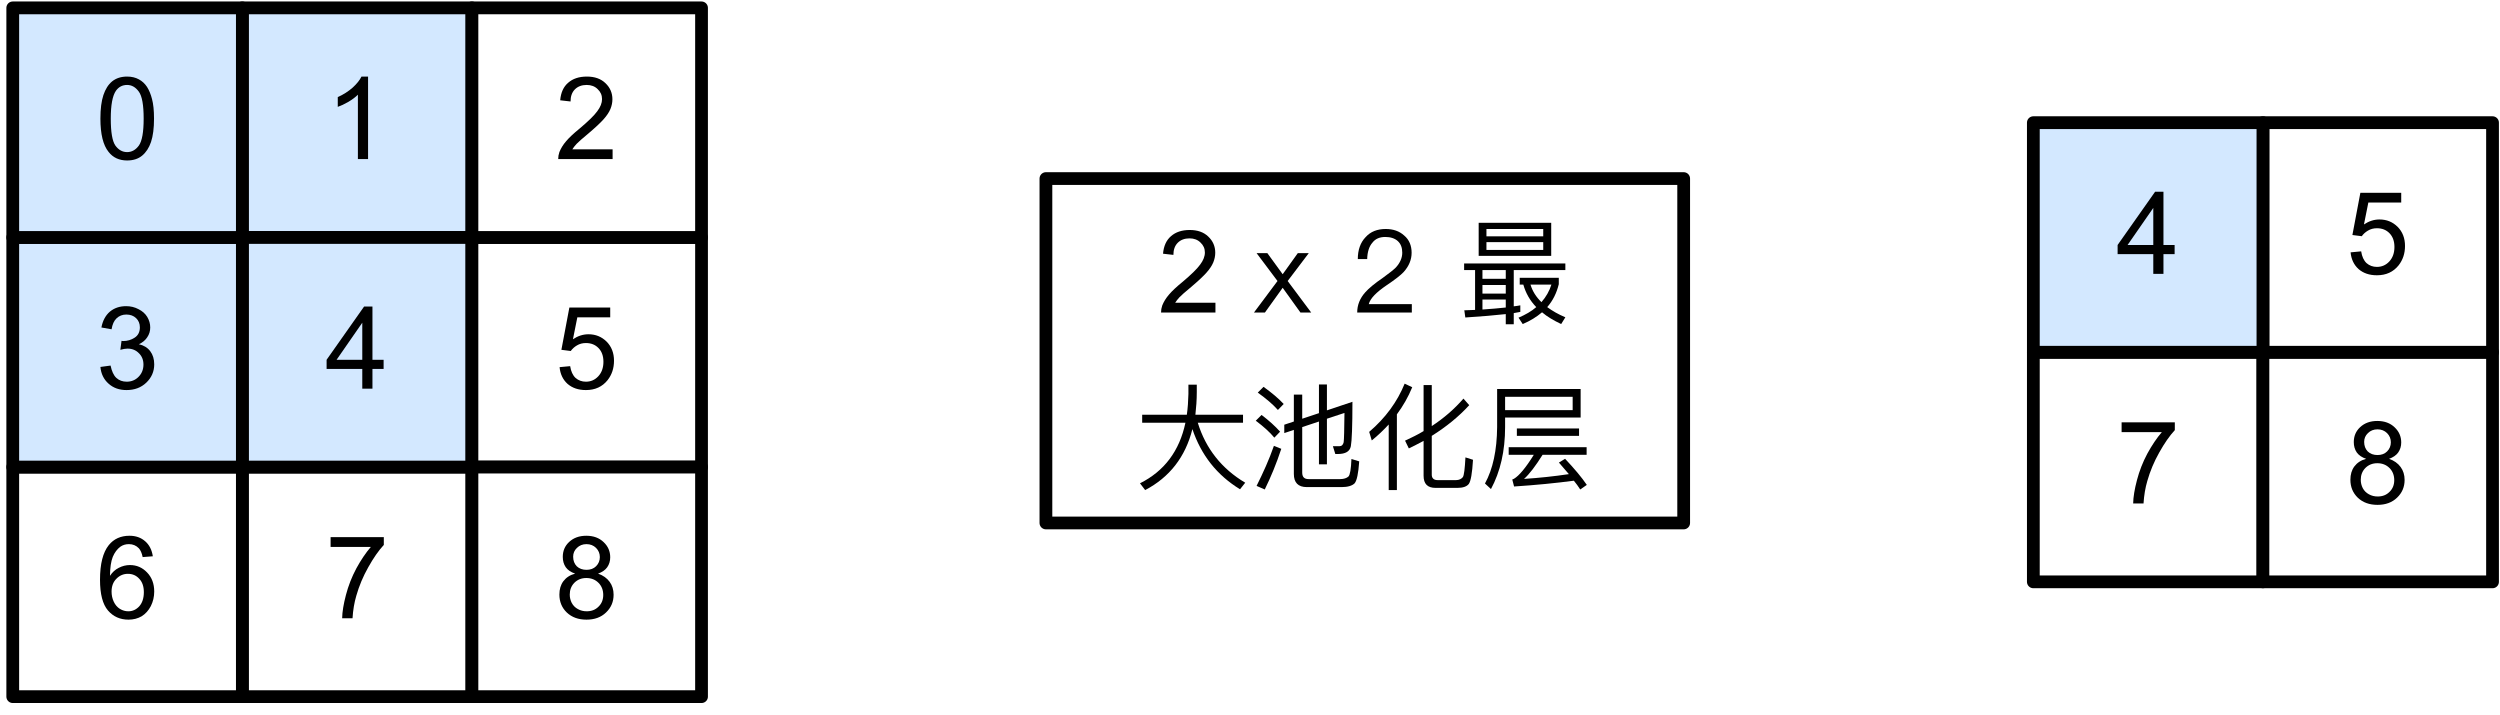
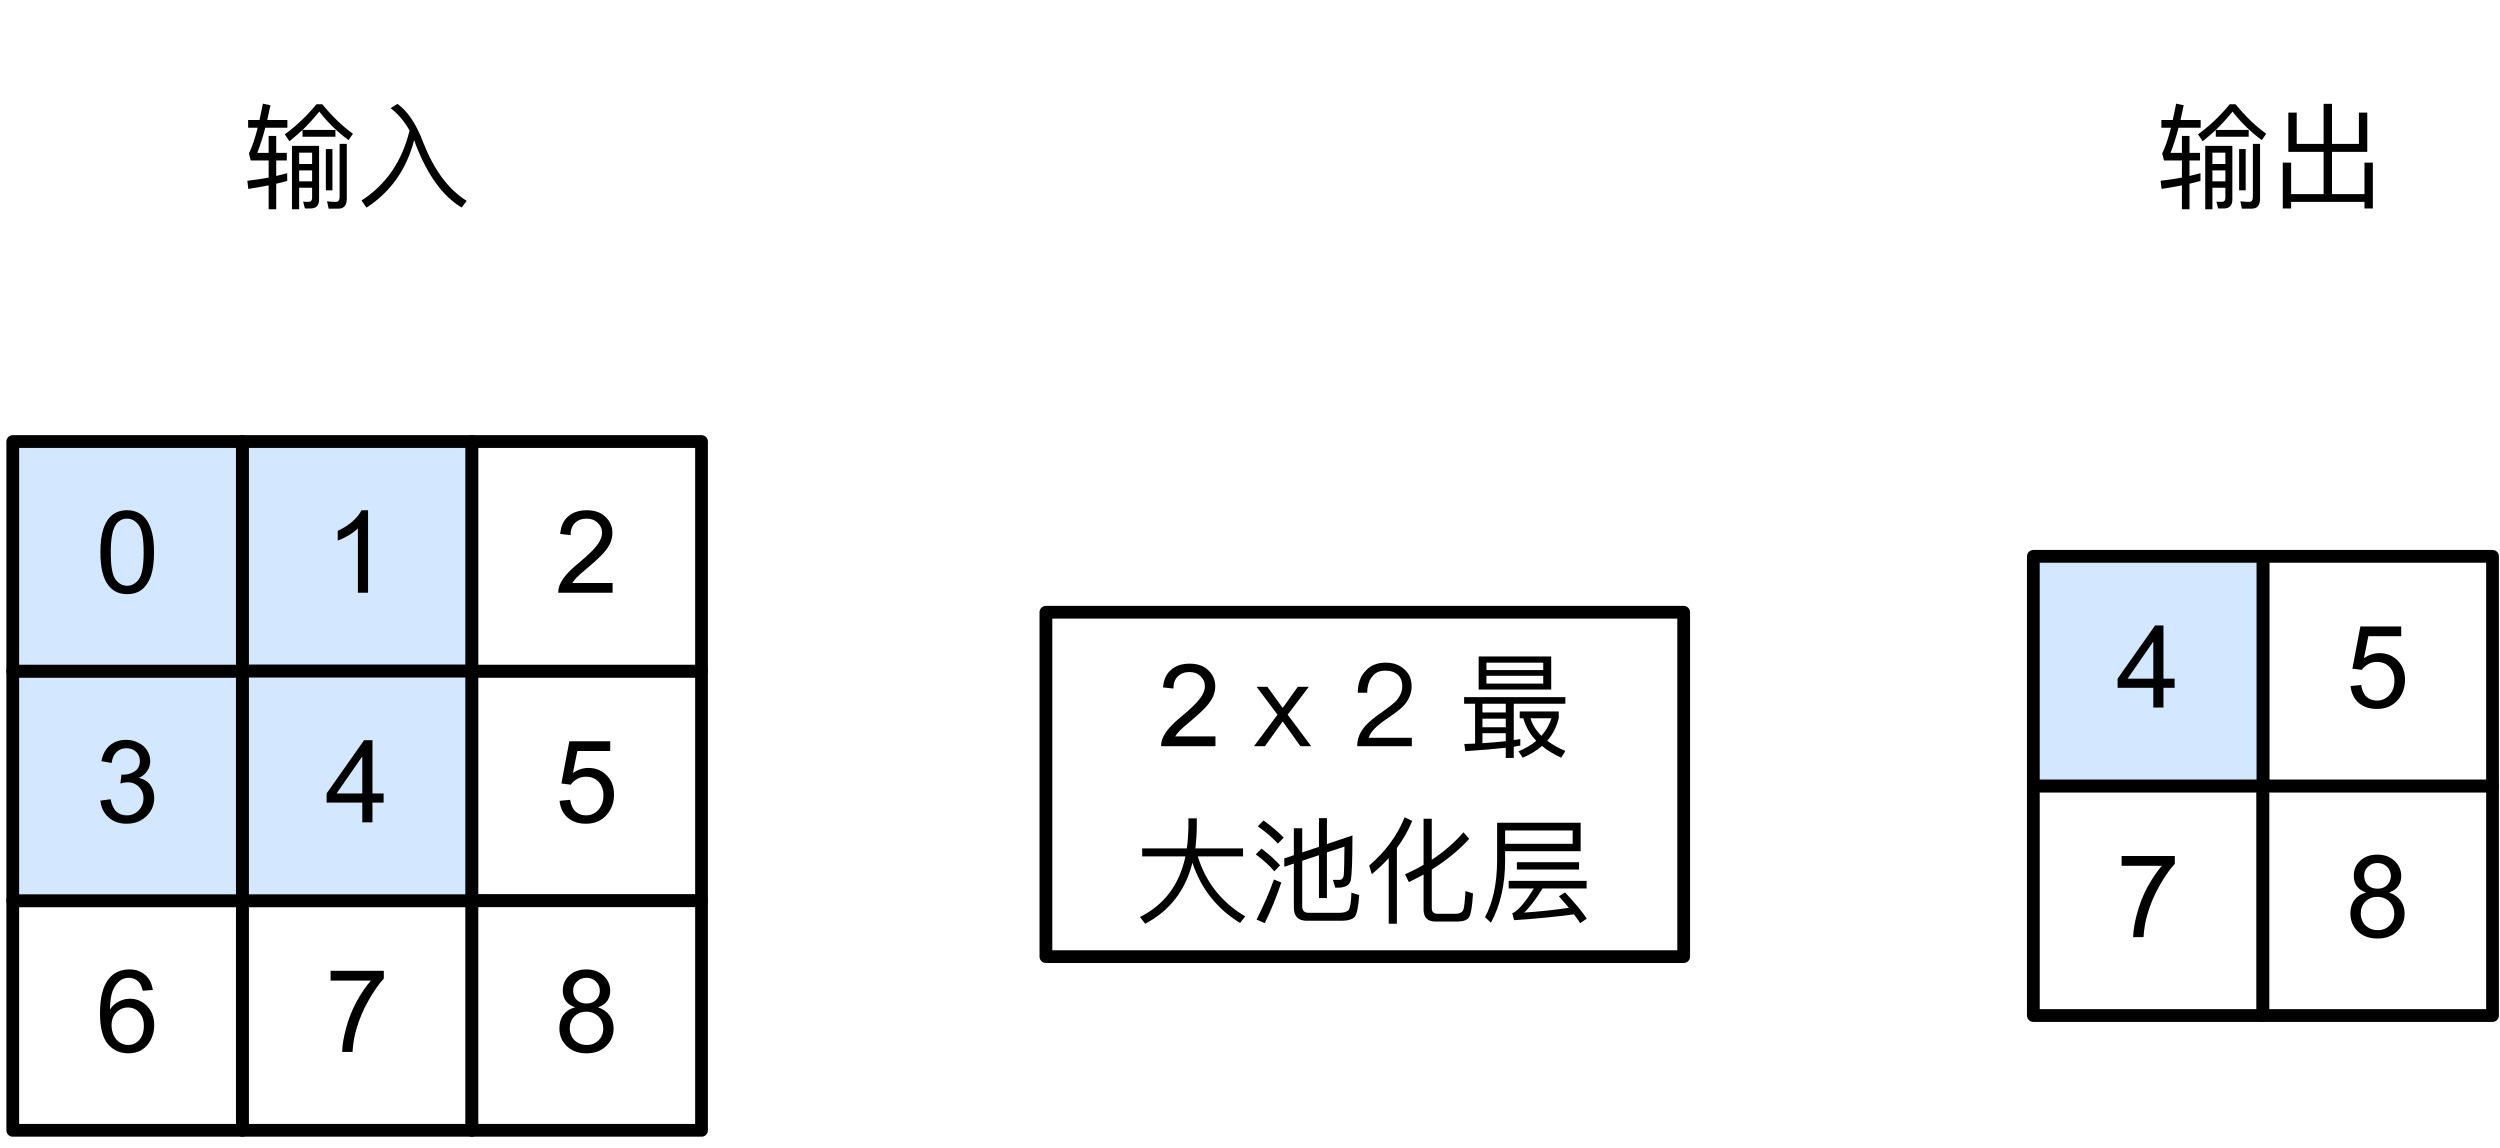
- <svg xmlns="http://www.w3.org/2000/svg" xmlns:xlink="http://www.w3.org/1999/xlink" width="196pt" height="56pt" viewBox="0 0 196 56" version="1.1">
+ <svg xmlns="http://www.w3.org/2000/svg" xmlns:xlink="http://www.w3.org/1999/xlink" width="196pt" height="90pt" viewBox="0 0 196 90" version="1.1">
  <defs>
    <g>
      <symbol overflow="visible" id="glyph0-0">
        <path style="stroke:none;" d="M 1.125 0 L 1.125 -5.625 L 5.625 -5.625 L 5.625 0 Z M 1.266 -0.141 L 5.484 -0.141 L 5.484 -5.484 L 1.266 -5.484 Z M 1.266 -0.141 " />
      </symbol>
      <symbol overflow="visible" id="glyph0-1">
        <path style="stroke:none;" d="M 0.422 -5.594 L 0.422 -6.359 L 4.594 -6.359 L 4.594 -5.75 C 4.188 -5.312 3.781 -4.727 3.375 -4 C 2.969 -3.281 2.656 -2.535 2.438 -1.766 C 2.281 -1.234 2.18 -0.645 2.141 0 L 1.328 0 C 1.336 -0.508 1.438 -1.117 1.625 -1.828 C 1.812 -2.547 2.082 -3.238 2.438 -3.906 C 2.801 -4.57 3.18 -5.133 3.578 -5.594 Z M 0.422 -5.594 " />
      </symbol>
      <symbol overflow="visible" id="glyph0-2">
        <path style="stroke:none;" d="M 3.359 0 L 2.562 0 L 2.562 -5.047 C 2.375 -4.859 2.125 -4.672 1.812 -4.484 C 1.5 -4.305 1.223 -4.176 0.984 -4.094 L 0.984 -4.859 C 1.422 -5.055 1.805 -5.301 2.141 -5.594 C 2.473 -5.895 2.707 -6.188 2.844 -6.469 L 3.359 -6.469 Z M 3.359 0 " />
      </symbol>
      <symbol overflow="visible" id="glyph0-3">
        <path style="stroke:none;" d="M 2.906 0 L 2.906 -1.547 L 0.109 -1.547 L 0.109 -2.266 L 3.047 -6.438 L 3.703 -6.438 L 3.703 -2.266 L 4.578 -2.266 L 4.578 -1.547 L 3.703 -1.547 L 3.703 0 Z M 2.906 -2.266 L 2.906 -5.172 L 0.891 -2.266 Z M 2.906 -2.266 " />
      </symbol>
      <symbol overflow="visible" id="glyph0-4">
        <path style="stroke:none;" d="M 4.484 -4.859 L 3.688 -4.797 C 3.625 -5.109 3.523 -5.336 3.391 -5.484 C 3.18 -5.703 2.922 -5.812 2.609 -5.812 C 2.348 -5.812 2.125 -5.742 1.938 -5.609 C 1.688 -5.422 1.488 -5.156 1.344 -4.812 C 1.207 -4.469 1.133 -3.973 1.125 -3.328 C 1.312 -3.609 1.539 -3.816 1.812 -3.953 C 2.094 -4.098 2.383 -4.172 2.688 -4.172 C 3.219 -4.172 3.664 -3.977 4.031 -3.594 C 4.406 -3.207 4.594 -2.707 4.594 -2.094 C 4.594 -1.688 4.504 -1.305 4.328 -0.953 C 4.148 -0.609 3.91 -0.344 3.609 -0.156 C 3.305 0.02 2.961 0.109 2.578 0.109 C 1.922 0.109 1.383 -0.129 0.969 -0.609 C 0.551 -1.098 0.344 -1.898 0.344 -3.016 C 0.344 -4.254 0.57 -5.16 1.031 -5.734 C 1.426 -6.223 1.969 -6.469 2.656 -6.469 C 3.156 -6.469 3.566 -6.32 3.891 -6.031 C 4.211 -5.75 4.41 -5.359 4.484 -4.859 Z M 1.25 -2.094 C 1.25 -1.812 1.305 -1.547 1.422 -1.297 C 1.535 -1.055 1.695 -0.867 1.906 -0.734 C 2.113 -0.609 2.332 -0.547 2.562 -0.547 C 2.895 -0.547 3.18 -0.676 3.422 -0.938 C 3.66 -1.207 3.781 -1.578 3.781 -2.047 C 3.781 -2.492 3.66 -2.844 3.422 -3.094 C 3.191 -3.352 2.895 -3.484 2.531 -3.484 C 2.176 -3.484 1.875 -3.352 1.625 -3.094 C 1.375 -2.844 1.25 -2.508 1.25 -2.094 Z M 1.25 -2.094 " />
      </symbol>
      <symbol overflow="visible" id="glyph0-5">
        <path style="stroke:none;" d="M 0.375 -1.688 L 1.203 -1.766 C 1.266 -1.359 1.406 -1.051 1.625 -0.844 C 1.852 -0.645 2.125 -0.547 2.438 -0.547 C 2.82 -0.547 3.145 -0.688 3.406 -0.969 C 3.676 -1.258 3.812 -1.641 3.812 -2.109 C 3.812 -2.566 3.68 -2.926 3.422 -3.188 C 3.172 -3.445 2.844 -3.578 2.438 -3.578 C 2.176 -3.578 1.941 -3.516 1.734 -3.391 C 1.535 -3.273 1.375 -3.129 1.25 -2.953 L 0.516 -3.047 L 1.141 -6.359 L 4.344 -6.359 L 4.344 -5.594 L 1.766 -5.594 L 1.422 -3.875 C 1.805 -4.133 2.211 -4.266 2.641 -4.266 C 3.203 -4.266 3.676 -4.07 4.062 -3.688 C 4.445 -3.301 4.641 -2.801 4.641 -2.188 C 4.641 -1.602 4.473 -1.098 4.141 -0.672 C 3.723 -0.148 3.156 0.109 2.438 0.109 C 1.852 0.109 1.375 -0.051 1 -0.375 C 0.633 -0.707 0.426 -1.145 0.375 -1.688 Z M 0.375 -1.688 " />
      </symbol>
      <symbol overflow="visible" id="glyph0-6">
        <path style="stroke:none;" d="M 0.375 -1.703 L 1.172 -1.812 C 1.266 -1.363 1.414 -1.039 1.625 -0.844 C 1.844 -0.645 2.113 -0.547 2.438 -0.547 C 2.801 -0.547 3.109 -0.672 3.359 -0.922 C 3.617 -1.18 3.75 -1.504 3.75 -1.891 C 3.75 -2.254 3.629 -2.551 3.391 -2.781 C 3.16 -3.02 2.863 -3.141 2.5 -3.141 C 2.344 -3.141 2.156 -3.109 1.938 -3.047 L 2.031 -3.75 C 2.082 -3.738 2.125 -3.734 2.156 -3.734 C 2.488 -3.734 2.789 -3.82 3.062 -4 C 3.332 -4.176 3.469 -4.445 3.469 -4.812 C 3.469 -5.102 3.367 -5.344 3.172 -5.531 C 2.973 -5.719 2.719 -5.812 2.406 -5.812 C 2.102 -5.812 1.848 -5.711 1.641 -5.516 C 1.441 -5.328 1.312 -5.039 1.25 -4.656 L 0.453 -4.797 C 0.555 -5.328 0.773 -5.738 1.109 -6.031 C 1.453 -6.32 1.879 -6.469 2.391 -6.469 C 2.742 -6.469 3.066 -6.391 3.359 -6.234 C 3.66 -6.086 3.891 -5.883 4.047 -5.625 C 4.203 -5.363 4.281 -5.086 4.281 -4.797 C 4.281 -4.516 4.203 -4.258 4.047 -4.031 C 3.898 -3.801 3.68 -3.617 3.391 -3.484 C 3.773 -3.398 4.07 -3.219 4.281 -2.938 C 4.488 -2.664 4.594 -2.32 4.594 -1.906 C 4.594 -1.344 4.383 -0.863 3.969 -0.469 C 3.562 -0.082 3.047 0.109 2.422 0.109 C 1.859 0.109 1.391 -0.055 1.016 -0.391 C 0.641 -0.723 0.426 -1.16 0.375 -1.703 Z M 0.375 -1.703 " />
      </symbol>
      <symbol overflow="visible" id="glyph0-7">
        <path style="stroke:none;" d="M 1.594 -3.5 C 1.258 -3.613 1.016 -3.781 0.859 -4 C 0.703 -4.227 0.625 -4.5 0.625 -4.812 C 0.625 -5.281 0.789 -5.672 1.125 -5.984 C 1.469 -6.305 1.914 -6.469 2.469 -6.469 C 3.031 -6.469 3.484 -6.301 3.828 -5.969 C 4.172 -5.645 4.344 -5.25 4.344 -4.781 C 4.344 -4.488 4.266 -4.227 4.109 -4 C 3.953 -3.781 3.711 -3.613 3.391 -3.5 C 3.785 -3.363 4.086 -3.148 4.297 -2.859 C 4.504 -2.578 4.609 -2.238 4.609 -1.844 C 4.609 -1.289 4.41 -0.828 4.016 -0.453 C 3.629 -0.078 3.117 0.109 2.484 0.109 C 1.848 0.109 1.332 -0.078 0.938 -0.453 C 0.551 -0.828 0.359 -1.297 0.359 -1.859 C 0.359 -2.273 0.461 -2.625 0.672 -2.906 C 0.891 -3.195 1.195 -3.395 1.594 -3.5 Z M 1.438 -4.828 C 1.438 -4.523 1.531 -4.273 1.719 -4.078 C 1.914 -3.891 2.172 -3.797 2.484 -3.797 C 2.797 -3.797 3.047 -3.891 3.234 -4.078 C 3.43 -4.273 3.531 -4.516 3.531 -4.797 C 3.531 -5.078 3.43 -5.316 3.234 -5.516 C 3.035 -5.711 2.785 -5.812 2.484 -5.812 C 2.18 -5.812 1.93 -5.711 1.734 -5.516 C 1.535 -5.328 1.438 -5.098 1.438 -4.828 Z M 1.172 -1.859 C 1.172 -1.629 1.223 -1.41 1.328 -1.203 C 1.441 -0.992 1.602 -0.832 1.812 -0.719 C 2.02 -0.602 2.25 -0.547 2.5 -0.547 C 2.875 -0.547 3.18 -0.664 3.422 -0.906 C 3.672 -1.145 3.797 -1.453 3.797 -1.828 C 3.797 -2.211 3.672 -2.531 3.422 -2.781 C 3.172 -3.031 2.852 -3.156 2.469 -3.156 C 2.094 -3.156 1.781 -3.031 1.531 -2.781 C 1.289 -2.531 1.172 -2.223 1.172 -1.859 Z M 1.172 -1.859 " />
      </symbol>
      <symbol overflow="visible" id="glyph0-8">
        <path style="stroke:none;" d="M 4.531 -0.766 L 4.531 0 L 0.266 0 C 0.266 -0.188 0.297 -0.367 0.359 -0.547 C 0.473 -0.836 0.648 -1.125 0.891 -1.406 C 1.129 -1.688 1.473 -2.008 1.922 -2.375 C 2.617 -2.957 3.086 -3.414 3.328 -3.75 C 3.578 -4.082 3.703 -4.398 3.703 -4.703 C 3.703 -5.016 3.586 -5.273 3.359 -5.484 C 3.141 -5.703 2.852 -5.812 2.5 -5.812 C 2.113 -5.812 1.805 -5.695 1.578 -5.469 C 1.348 -5.238 1.234 -4.922 1.234 -4.516 L 0.422 -4.609 C 0.473 -5.211 0.68 -5.672 1.047 -5.984 C 1.41 -6.305 1.898 -6.469 2.516 -6.469 C 3.129 -6.469 3.613 -6.297 3.969 -5.953 C 4.332 -5.609 4.516 -5.188 4.516 -4.688 C 4.516 -4.426 4.461 -4.172 4.359 -3.922 C 4.254 -3.672 4.078 -3.406 3.828 -3.125 C 3.586 -2.852 3.188 -2.477 2.625 -2 C 2.145 -1.602 1.836 -1.332 1.703 -1.188 C 1.566 -1.039 1.457 -0.898 1.375 -0.766 Z M 4.531 -0.766 " />
      </symbol>
      <symbol overflow="visible" id="glyph0-9">
        <path style="stroke:none;" d="M 0.375 -3.172 C 0.375 -3.93 0.453 -4.547 0.609 -5.016 C 0.766 -5.484 0.992 -5.844 1.297 -6.094 C 1.609 -6.344 2 -6.469 2.469 -6.469 C 2.82 -6.469 3.129 -6.395 3.391 -6.25 C 3.648 -6.113 3.863 -5.914 4.031 -5.656 C 4.195 -5.395 4.328 -5.078 4.422 -4.703 C 4.523 -4.328 4.578 -3.816 4.578 -3.172 C 4.578 -2.422 4.5 -1.812 4.344 -1.344 C 4.188 -0.883 3.953 -0.523 3.641 -0.266 C 3.336 -0.016 2.945 0.109 2.469 0.109 C 1.852 0.109 1.367 -0.113 1.016 -0.562 C 0.586 -1.094 0.375 -1.961 0.375 -3.172 Z M 1.188 -3.172 C 1.188 -2.117 1.305 -1.414 1.547 -1.062 C 1.797 -0.719 2.102 -0.547 2.469 -0.547 C 2.832 -0.547 3.141 -0.719 3.391 -1.062 C 3.641 -1.414 3.766 -2.117 3.766 -3.172 C 3.766 -4.234 3.641 -4.938 3.391 -5.281 C 3.141 -5.633 2.832 -5.812 2.469 -5.812 C 2.102 -5.812 1.812 -5.66 1.594 -5.359 C 1.32 -4.961 1.188 -4.234 1.188 -3.172 Z M 1.188 -3.172 " />
      </symbol>
      <symbol overflow="visible" id="glyph0-10">
        <path style="stroke:none;" d="" />
      </symbol>
      <symbol overflow="visible" id="glyph1-0">
        <path style="stroke:none;" d="" />
      </symbol>
      <symbol overflow="visible" id="glyph1-1">
        <path style="stroke:none;" d="M 0.25 -4.656 L 1.891 -2.469 L 0.047 0 L 0.906 0 L 2.297 -1.938 L 3.688 0 L 4.531 0 L 2.688 -2.469 L 4.344 -4.656 L 3.484 -4.656 L 2.297 -3 L 1.094 -4.656 Z M 0.25 -4.656 " />
      </symbol>
      <symbol overflow="visible" id="glyph1-2">
        <path style="stroke:none;" d="" />
      </symbol>
      <symbol overflow="visible" id="glyph1-3">
        <path style="stroke:none;" d="M 2.797 -6.547 C 2.141 -6.547 1.609 -6.344 1.219 -5.906 C 0.812 -5.484 0.609 -4.906 0.609 -4.188 L 1.344 -4.188 C 1.359 -4.75 1.5 -5.188 1.75 -5.469 C 1.984 -5.781 2.328 -5.922 2.766 -5.922 C 3.172 -5.922 3.516 -5.812 3.75 -5.594 C 3.984 -5.375 4.094 -5.078 4.094 -4.688 C 4.094 -4.281 3.922 -3.891 3.594 -3.531 C 3.422 -3.359 3.094 -3.094 2.594 -2.734 C 1.906 -2.266 1.453 -1.875 1.203 -1.594 C 0.766 -1.109 0.562 -0.578 0.562 0 L 4.844 0 L 4.844 -0.656 L 1.469 -0.656 C 1.578 -1.094 2.047 -1.578 2.875 -2.141 C 3.531 -2.578 3.984 -2.938 4.203 -3.172 C 4.609 -3.625 4.828 -4.125 4.828 -4.688 C 4.828 -5.234 4.641 -5.703 4.25 -6.031 C 3.875 -6.375 3.391 -6.547 2.797 -6.547 Z M 2.797 -6.547 " />
      </symbol>
      <symbol overflow="visible" id="glyph1-4">
        <path style="stroke:none;" d="M 0.547 -3.844 L 0.547 -3.328 L 1.406 -3.328 L 1.406 -0.203 L 0.562 -0.172 L 0.641 0.391 C 1.906 0.312 2.953 0.219 3.812 0.125 L 3.812 0.922 L 4.438 0.922 L 4.438 0.047 C 4.609 0.016 4.797 -0.016 4.953 -0.047 L 4.953 -0.562 C 4.797 -0.531 4.609 -0.5 4.438 -0.484 L 4.438 -3.328 L 8.484 -3.328 L 8.484 -3.844 Z M 1.984 -0.234 L 1.984 -1.016 L 3.812 -1.016 L 3.812 -0.391 C 3.266 -0.328 2.656 -0.281 1.984 -0.234 Z M 1.984 -1.484 L 1.984 -2.156 L 3.812 -2.156 L 3.812 -1.484 Z M 1.984 -2.641 L 1.984 -3.328 L 3.812 -3.328 L 3.812 -2.641 Z M 1.688 -7.031 L 1.688 -4.438 L 7.375 -4.438 L 7.375 -7.031 Z M 6.75 -4.906 L 2.297 -4.906 L 2.297 -5.516 L 6.75 -5.516 Z M 2.297 -5.969 L 2.297 -6.547 L 6.75 -6.547 L 6.75 -5.969 Z M 5.188 -2.188 C 5.375 -1.531 5.703 -0.938 6.203 -0.422 C 5.828 -0.094 5.359 0.172 4.812 0.406 L 5.141 0.906 C 5.734 0.656 6.234 0.344 6.656 -0.016 C 7.062 0.328 7.562 0.625 8.156 0.906 L 8.484 0.375 C 7.922 0.141 7.469 -0.125 7.062 -0.422 C 7.5 -0.922 7.797 -1.516 7.969 -2.219 L 7.969 -2.719 L 4.906 -2.719 L 4.906 -2.188 Z M 6.609 -0.812 C 6.188 -1.219 5.906 -1.672 5.75 -2.188 L 7.391 -2.188 C 7.234 -1.688 6.969 -1.219 6.609 -0.812 Z M 6.609 -0.812 " />
      </symbol>
      <symbol overflow="visible" id="glyph1-5">
        <path style="stroke:none;" d="M 0.547 -4.984 L 0.547 -4.359 L 3.938 -4.359 C 3.469 -2.141 2.281 -0.562 0.375 0.391 L 0.781 0.922 C 2.688 -0.078 3.938 -1.672 4.484 -3.859 C 5.172 -1.812 6.406 -0.25 8.219 0.859 L 8.625 0.344 C 6.781 -0.75 5.531 -2.328 4.906 -4.359 L 8.453 -4.359 L 8.453 -4.984 L 4.719 -4.984 C 4.781 -5.547 4.828 -6.125 4.828 -6.766 L 4.828 -7.344 L 4.172 -7.344 L 4.172 -6.609 C 4.156 -6.047 4.125 -5.516 4.047 -4.984 Z M 0.547 -4.984 " />
      </symbol>
      <symbol overflow="visible" id="glyph1-6">
        <path style="stroke:none;" d="M 7.188 0.688 C 7.672 0.688 8.016 0.578 8.203 0.391 C 8.375 0.188 8.5 -0.391 8.562 -1.328 L 7.953 -1.516 C 7.922 -0.734 7.844 -0.266 7.719 -0.141 C 7.578 -0.016 7.359 0.062 7.062 0.062 L 4.594 0.062 C 4.25 0.062 4.094 -0.109 4.094 -0.453 L 4.094 -4.016 L 5.406 -4.453 L 5.406 -1.094 L 6.031 -1.094 L 6.031 -4.672 L 7.406 -5.125 C 7.391 -3.812 7.375 -3.047 7.344 -2.828 C 7.297 -2.625 7.188 -2.516 7 -2.516 C 6.859 -2.516 6.703 -2.516 6.5 -2.516 L 6.688 -1.906 L 6.891 -1.906 C 7.484 -1.906 7.828 -2.109 7.906 -2.516 C 7.984 -2.922 8.031 -4.094 8.031 -6 L 6.031 -5.328 L 6.031 -7.359 L 5.406 -7.359 L 5.406 -5.109 L 4.094 -4.672 L 4.094 -6.562 L 3.438 -6.562 L 3.438 -4.453 L 2.688 -4.203 L 2.688 -3.547 L 3.438 -3.797 L 3.438 -0.344 C 3.438 0.328 3.766 0.688 4.453 0.688 Z M 1.062 -7.172 L 0.609 -6.719 C 1.266 -6.25 1.797 -5.797 2.188 -5.359 L 2.641 -5.828 C 2.219 -6.281 1.688 -6.719 1.062 -7.172 Z M 0.906 -4.969 L 0.453 -4.516 C 1.078 -4.047 1.562 -3.609 1.906 -3.188 L 2.359 -3.656 C 1.969 -4.094 1.484 -4.531 0.906 -4.969 Z M 1.875 -2.547 C 1.5 -1.469 1.031 -0.438 0.516 0.594 L 1.156 0.875 C 1.641 -0.109 2.078 -1.172 2.453 -2.312 Z M 1.875 -2.547 " />
      </symbol>
      <symbol overflow="visible" id="glyph1-7">
        <path style="stroke:none;" d="M 3.125 -7.422 C 2.547 -6 1.625 -4.734 0.344 -3.641 L 0.547 -2.969 C 1.031 -3.359 1.469 -3.781 1.875 -4.219 L 1.875 0.922 L 2.516 0.922 L 2.516 -5.016 C 3 -5.672 3.406 -6.375 3.719 -7.141 Z M 7.266 0.75 C 7.703 0.75 8 0.641 8.156 0.438 C 8.312 0.219 8.422 -0.406 8.484 -1.453 L 7.891 -1.641 C 7.844 -0.75 7.781 -0.234 7.688 -0.094 C 7.578 0.047 7.391 0.141 7.156 0.141 L 5.703 0.141 C 5.406 0.141 5.25 -0.016 5.25 -0.281 L 5.25 -3.328 C 6.375 -4.031 7.359 -4.828 8.188 -5.734 L 7.734 -6.25 C 7.031 -5.438 6.203 -4.719 5.25 -4.094 L 5.25 -7.312 L 4.609 -7.312 L 4.609 -3.703 C 4.156 -3.422 3.656 -3.188 3.156 -2.953 L 3.453 -2.344 C 3.844 -2.531 4.234 -2.734 4.609 -2.938 L 4.609 -0.203 C 4.609 0.438 4.922 0.75 5.547 0.75 Z M 7.266 0.75 " />
      </symbol>
      <symbol overflow="visible" id="glyph1-8">
        <path style="stroke:none;" d="M 2.922 -3.906 L 2.922 -3.328 L 7.797 -3.328 L 7.797 -3.906 Z M 2.281 -2.438 L 2.281 -1.844 L 4.25 -1.844 C 3.625 -0.828 3.094 -0.203 2.703 0.031 C 2.656 0.047 2.625 0.078 2.562 0.094 L 2.703 0.641 C 4.406 0.531 5.969 0.375 7.391 0.188 C 7.578 0.406 7.734 0.641 7.891 0.875 L 8.406 0.516 C 8.016 -0.062 7.438 -0.75 6.703 -1.531 L 6.219 -1.234 C 6.484 -0.922 6.75 -0.625 7 -0.328 C 5.844 -0.156 4.672 -0.031 3.484 0.047 C 3.906 -0.328 4.391 -0.969 4.938 -1.844 L 8.391 -1.844 L 8.391 -2.438 Z M 7.297 -6.391 L 7.297 -5.344 L 2 -5.344 L 2 -6.391 Z M 2 -4.766 L 7.922 -4.766 L 7.922 -7 L 1.375 -7 L 1.375 -4.016 C 1.359 -2.203 1.047 -0.734 0.422 0.406 L 0.891 0.844 C 1.625 -0.516 2 -2.141 2 -4.016 Z M 2 -4.766 " />
      </symbol>
+       <symbol overflow="visible" id="glyph1-9">
+         <path style="stroke:none;" d="M 2.062 -4.844 L 2.062 -3.516 L 1.172 -3.516 C 1.391 -4.094 1.609 -4.75 1.797 -5.484 L 3.531 -5.484 L 3.531 -6.094 L 1.953 -6.094 C 2.031 -6.453 2.109 -6.844 2.203 -7.25 L 1.609 -7.375 C 1.516 -6.938 1.438 -6.5 1.344 -6.094 L 0.453 -6.094 L 0.453 -5.484 L 1.203 -5.484 C 1 -4.688 0.781 -4 0.516 -3.469 L 0.656 -2.922 L 2.062 -2.922 L 2.062 -1.578 C 1.531 -1.484 0.984 -1.391 0.391 -1.328 L 0.469 -0.688 C 1.016 -0.781 1.547 -0.859 2.062 -0.969 L 2.062 0.906 L 2.656 0.906 L 2.656 -1.094 L 3.516 -1.312 L 3.516 -1.922 C 3.25 -1.859 2.969 -1.781 2.656 -1.703 L 2.656 -2.922 L 3.484 -2.922 L 3.484 -3.516 L 2.656 -3.516 L 2.656 -4.844 Z M 4.719 -5.312 L 4.719 -4.781 L 7.297 -4.781 L 7.297 -5.312 L 4.719 -5.312 C 5.172 -5.75 5.609 -6.234 6.031 -6.75 C 6.719 -5.875 7.484 -5.125 8.328 -4.516 L 8.672 -5.016 C 7.859 -5.594 7.062 -6.359 6.266 -7.328 L 5.812 -7.328 C 5.078 -6.438 4.25 -5.641 3.328 -4.969 L 3.688 -4.422 C 4.031 -4.703 4.375 -5 4.719 -5.312 Z M 5.344 0.844 C 5.781 0.844 6.016 0.609 6.016 0.141 L 6.016 -4.062 L 3.891 -4.062 L 3.891 0.906 L 4.453 0.906 L 4.453 -0.781 L 5.469 -0.781 L 5.469 0.031 C 5.469 0.219 5.359 0.328 5.172 0.328 L 4.766 0.312 L 4.906 0.844 Z M 4.453 -1.281 L 4.453 -2.141 L 5.469 -2.141 L 5.469 -1.281 Z M 4.453 -2.641 L 4.453 -3.531 L 5.469 -3.531 L 5.469 -2.641 Z M 6.547 -3.812 L 6.547 -0.578 L 7.062 -0.578 L 7.062 -3.812 Z M 7.531 0.859 C 7.969 0.859 8.188 0.594 8.188 0.078 L 8.188 -4.219 L 7.625 -4.219 L 7.625 -0.062 C 7.625 0.188 7.531 0.328 7.328 0.328 C 7.109 0.328 6.875 0.312 6.641 0.281 L 6.766 0.859 Z M 7.531 0.859 " />
+       </symbol>
+       <symbol overflow="visible" id="glyph1-10">
+         <path style="stroke:none;" d="M 6.938 -4.219 L 4.828 -4.219 L 4.828 -7.359 L 4.172 -7.359 L 4.172 -4.219 L 2.062 -4.219 L 2.062 -6.672 L 1.406 -6.672 L 1.406 -3.594 L 4.172 -3.594 L 4.172 -0.281 L 1.625 -0.281 L 1.625 -2.75 L 0.969 -2.75 L 0.969 0.844 L 1.625 0.844 L 1.625 0.328 L 7.375 0.328 L 7.375 0.844 L 8.031 0.844 L 8.031 -2.75 L 7.375 -2.75 L 7.375 -0.281 L 4.828 -0.281 L 4.828 -3.594 L 7.594 -3.594 L 7.594 -6.672 L 6.938 -6.672 Z M 6.938 -4.219 " />
+       </symbol>
+       <symbol overflow="visible" id="glyph1-11">
+         <path style="stroke:none;" d="M 4.109 -5.266 C 3.531 -2.875 2.281 -1.031 0.344 0.219 L 0.734 0.781 C 2.625 -0.453 3.875 -2.219 4.469 -4.516 C 4.516 -4.406 4.547 -4.281 4.609 -4.125 C 5.531 -1.75 6.719 -0.109 8.188 0.766 L 8.594 0.25 C 7.156 -0.641 6.031 -2.172 5.188 -4.312 C 4.641 -5.781 3.953 -6.797 3.156 -7.359 L 2.625 -7.016 C 3.188 -6.594 3.688 -6.016 4.109 -5.266 Z M 4.109 -5.266 " />
+       </symbol>
    </g>
  </defs>
  <g id="surface1">
-     <rect x="0" y="0" width="196" height="56" style="fill:rgb(100%,100%,100%);fill-opacity:1;stroke:none;" />
-     <rect x="0" y="0" width="196" height="56" style="fill:rgb(100%,100%,100%);fill-opacity:1;stroke:none;" />
-     <path style="fill-rule:nonzero;fill:rgb(100%,100%,100%);fill-opacity:1;stroke-width:1;stroke-linecap:round;stroke-linejoin:round;stroke:rgb(0%,0%,0%);stroke-opacity:1;stroke-miterlimit:10;" d="M 72 166.617 L 90 166.617 L 90 184.617 L 72 184.617 Z M 72 166.617 " transform="matrix(1,0,0,1,-53,-130)" />
+     <rect x="0" y="0" width="196" height="90" style="fill:rgb(100%,100%,100%);fill-opacity:1;stroke:none;" />
+     <rect x="0" y="0" width="196" height="90" style="fill:rgb(100%,100%,100%);fill-opacity:1;stroke:none;" />
+     <path style="fill-rule:nonzero;fill:rgb(100%,100%,100%);fill-opacity:1;stroke-width:1;stroke-linecap:round;stroke-linejoin:round;stroke:rgb(0%,0%,0%);stroke-opacity:1;stroke-miterlimit:10;" d="M 72 166.617 L 90 166.617 L 90 184.617 L 72 184.617 Z M 72 166.617 " transform="matrix(1,0,0,1,-53,-96)" />
    <g style="fill:rgb(0%,0%,0%);fill-opacity:1;">
-       <use xlink:href="#glyph0-1" x="25.497" y="48.472" />
+       <use xlink:href="#glyph0-1" x="25.497" y="82.472" />
    </g>
-     <path style="fill-rule:nonzero;fill:rgb(82.55%,91.037%,100%);fill-opacity:1;stroke-width:1;stroke-linecap:round;stroke-linejoin:round;stroke:rgb(0%,0%,0%);stroke-opacity:1;stroke-miterlimit:10;" d="M 72 130.617 L 90 130.617 L 90 148.617 L 72 148.617 Z M 72 130.617 " transform="matrix(1,0,0,1,-53,-130)" />
+     <path style="fill-rule:nonzero;fill:rgb(82.55%,91.037%,100%);fill-opacity:1;stroke-width:1;stroke-linecap:round;stroke-linejoin:round;stroke:rgb(0%,0%,0%);stroke-opacity:1;stroke-miterlimit:10;" d="M 72 130.617 L 90 130.617 L 90 148.617 L 72 148.617 Z M 72 130.617 " transform="matrix(1,0,0,1,-53,-96)" />
    <g style="fill:rgb(0%,0%,0%);fill-opacity:1;">
-       <use xlink:href="#glyph0-2" x="25.497" y="12.472" />
+       <use xlink:href="#glyph0-2" x="25.497" y="46.472" />
    </g>
-     <path style="fill-rule:nonzero;fill:rgb(82.55%,91.037%,100%);fill-opacity:1;stroke-width:1;stroke-linecap:round;stroke-linejoin:round;stroke:rgb(0%,0%,0%);stroke-opacity:1;stroke-miterlimit:10;" d="M 72 148.617 L 90 148.617 L 90 166.617 L 72 166.617 Z M 72 148.617 " transform="matrix(1,0,0,1,-53,-130)" />
+     <path style="fill-rule:nonzero;fill:rgb(82.55%,91.037%,100%);fill-opacity:1;stroke-width:1;stroke-linecap:round;stroke-linejoin:round;stroke:rgb(0%,0%,0%);stroke-opacity:1;stroke-miterlimit:10;" d="M 72 148.617 L 90 148.617 L 90 166.617 L 72 166.617 Z M 72 148.617 " transform="matrix(1,0,0,1,-53,-96)" />
    <g style="fill:rgb(0%,0%,0%);fill-opacity:1;">
-       <use xlink:href="#glyph0-3" x="25.497" y="30.472" />
+       <use xlink:href="#glyph0-3" x="25.497" y="64.472" />
    </g>
-     <path style="fill-rule:nonzero;fill:rgb(100%,100%,100%);fill-opacity:1;stroke-width:1;stroke-linecap:round;stroke-linejoin:round;stroke:rgb(0%,0%,0%);stroke-opacity:1;stroke-miterlimit:10;" d="M 54 166.617 L 72 166.617 L 72 184.617 L 54 184.617 Z M 54 166.617 " transform="matrix(1,0,0,1,-53,-130)" />
+     <path style="fill-rule:nonzero;fill:rgb(100%,100%,100%);fill-opacity:1;stroke-width:1;stroke-linecap:round;stroke-linejoin:round;stroke:rgb(0%,0%,0%);stroke-opacity:1;stroke-miterlimit:10;" d="M 54 166.617 L 72 166.617 L 72 184.617 L 54 184.617 Z M 54 166.617 " transform="matrix(1,0,0,1,-53,-96)" />
    <g style="fill:rgb(0%,0%,0%);fill-opacity:1;">
-       <use xlink:href="#glyph0-4" x="7.497" y="48.472" />
+       <use xlink:href="#glyph0-4" x="7.497" y="82.472" />
    </g>
-     <path style="fill-rule:nonzero;fill:rgb(100%,100%,100%);fill-opacity:1;stroke-width:1;stroke-linecap:round;stroke-linejoin:round;stroke:rgb(0%,0%,0%);stroke-opacity:1;stroke-miterlimit:10;" d="M 90 148.617 L 108 148.617 L 108 166.617 L 90 166.617 Z M 90 148.617 " transform="matrix(1,0,0,1,-53,-130)" />
+     <path style="fill-rule:nonzero;fill:rgb(100%,100%,100%);fill-opacity:1;stroke-width:1;stroke-linecap:round;stroke-linejoin:round;stroke:rgb(0%,0%,0%);stroke-opacity:1;stroke-miterlimit:10;" d="M 90 148.617 L 108 148.617 L 108 166.617 L 90 166.617 Z M 90 148.617 " transform="matrix(1,0,0,1,-53,-96)" />
    <g style="fill:rgb(0%,0%,0%);fill-opacity:1;">
-       <use xlink:href="#glyph0-5" x="43.497" y="30.472" />
+       <use xlink:href="#glyph0-5" x="43.497" y="64.472" />
    </g>
-     <path style="fill-rule:nonzero;fill:rgb(82.55%,91.037%,100%);fill-opacity:1;stroke-width:1;stroke-linecap:round;stroke-linejoin:round;stroke:rgb(0%,0%,0%);stroke-opacity:1;stroke-miterlimit:10;" d="M 54 148.617 L 72 148.617 L 72 166.617 L 54 166.617 Z M 54 148.617 " transform="matrix(1,0,0,1,-53,-130)" />
+     <path style="fill-rule:nonzero;fill:rgb(82.55%,91.037%,100%);fill-opacity:1;stroke-width:1;stroke-linecap:round;stroke-linejoin:round;stroke:rgb(0%,0%,0%);stroke-opacity:1;stroke-miterlimit:10;" d="M 54 148.617 L 72 148.617 L 72 166.617 L 54 166.617 Z M 54 148.617 " transform="matrix(1,0,0,1,-53,-96)" />
    <g style="fill:rgb(0%,0%,0%);fill-opacity:1;">
-       <use xlink:href="#glyph0-6" x="7.497" y="30.472" />
+       <use xlink:href="#glyph0-6" x="7.497" y="64.472" />
    </g>
-     <path style="fill-rule:nonzero;fill:rgb(100%,100%,100%);fill-opacity:1;stroke-width:1;stroke-linecap:round;stroke-linejoin:round;stroke:rgb(0%,0%,0%);stroke-opacity:1;stroke-miterlimit:10;" d="M 90 166.617 L 108 166.617 L 108 184.617 L 90 184.617 Z M 90 166.617 " transform="matrix(1,0,0,1,-53,-130)" />
+     <path style="fill-rule:nonzero;fill:rgb(100%,100%,100%);fill-opacity:1;stroke-width:1;stroke-linecap:round;stroke-linejoin:round;stroke:rgb(0%,0%,0%);stroke-opacity:1;stroke-miterlimit:10;" d="M 90 166.617 L 108 166.617 L 108 184.617 L 90 184.617 Z M 90 166.617 " transform="matrix(1,0,0,1,-53,-96)" />
    <g style="fill:rgb(0%,0%,0%);fill-opacity:1;">
-       <use xlink:href="#glyph0-7" x="43.497" y="48.472" />
+       <use xlink:href="#glyph0-7" x="43.497" y="82.472" />
    </g>
-     <path style="fill-rule:nonzero;fill:rgb(100%,100%,100%);fill-opacity:1;stroke-width:1;stroke-linecap:round;stroke-linejoin:round;stroke:rgb(0%,0%,0%);stroke-opacity:1;stroke-miterlimit:10;" d="M 90 130.617 L 108 130.617 L 108 148.617 L 90 148.617 Z M 90 130.617 " transform="matrix(1,0,0,1,-53,-130)" />
+     <path style="fill-rule:nonzero;fill:rgb(100%,100%,100%);fill-opacity:1;stroke-width:1;stroke-linecap:round;stroke-linejoin:round;stroke:rgb(0%,0%,0%);stroke-opacity:1;stroke-miterlimit:10;" d="M 90 130.617 L 108 130.617 L 108 148.617 L 90 148.617 Z M 90 130.617 " transform="matrix(1,0,0,1,-53,-96)" />
    <g style="fill:rgb(0%,0%,0%);fill-opacity:1;">
-       <use xlink:href="#glyph0-8" x="43.497" y="12.472" />
+       <use xlink:href="#glyph0-8" x="43.497" y="46.472" />
    </g>
-     <path style="fill-rule:nonzero;fill:rgb(82.55%,91.037%,100%);fill-opacity:1;stroke-width:1;stroke-linecap:round;stroke-linejoin:round;stroke:rgb(0%,0%,0%);stroke-opacity:1;stroke-miterlimit:10;" d="M 54 130.617 L 72 130.617 L 72 148.617 L 54 148.617 Z M 54 130.617 " transform="matrix(1,0,0,1,-53,-130)" />
+     <path style="fill-rule:nonzero;fill:rgb(82.55%,91.037%,100%);fill-opacity:1;stroke-width:1;stroke-linecap:round;stroke-linejoin:round;stroke:rgb(0%,0%,0%);stroke-opacity:1;stroke-miterlimit:10;" d="M 54 130.617 L 72 130.617 L 72 148.617 L 54 148.617 Z M 54 130.617 " transform="matrix(1,0,0,1,-53,-96)" />
    <g style="fill:rgb(0%,0%,0%);fill-opacity:1;">
-       <use xlink:href="#glyph0-9" x="7.497" y="12.472" />
+       <use xlink:href="#glyph0-9" x="7.497" y="46.472" />
    </g>
-     <path style="fill-rule:nonzero;fill:rgb(100%,100%,100%);fill-opacity:1;stroke-width:1;stroke-linecap:round;stroke-linejoin:round;stroke:rgb(0%,0%,0%);stroke-opacity:1;stroke-miterlimit:10;" d="M 212.414 157.617 L 230.414 157.617 L 230.414 175.617 L 212.414 175.617 Z M 212.414 157.617 " transform="matrix(1,0,0,1,-53,-130)" />
+     <path style="fill-rule:nonzero;fill:rgb(100%,100%,100%);fill-opacity:1;stroke-width:1;stroke-linecap:round;stroke-linejoin:round;stroke:rgb(0%,0%,0%);stroke-opacity:1;stroke-miterlimit:10;" d="M 212.414 157.617 L 230.414 157.617 L 230.414 175.617 L 212.414 175.617 Z M 212.414 157.617 " transform="matrix(1,0,0,1,-53,-96)" />
    <g style="fill:rgb(0%,0%,0%);fill-opacity:1;">
-       <use xlink:href="#glyph0-1" x="165.912" y="39.472" />
+       <use xlink:href="#glyph0-1" x="165.912" y="73.472" />
    </g>
-     <path style="fill-rule:nonzero;fill:rgb(100%,100%,100%);fill-opacity:1;stroke-width:1;stroke-linecap:round;stroke-linejoin:round;stroke:rgb(0%,0%,0%);stroke-opacity:1;stroke-miterlimit:10;" d="M 230.414 157.617 L 248.414 157.617 L 248.414 175.617 L 230.414 175.617 Z M 230.414 157.617 " transform="matrix(1,0,0,1,-53,-130)" />
+     <path style="fill-rule:nonzero;fill:rgb(100%,100%,100%);fill-opacity:1;stroke-width:1;stroke-linecap:round;stroke-linejoin:round;stroke:rgb(0%,0%,0%);stroke-opacity:1;stroke-miterlimit:10;" d="M 230.414 157.617 L 248.414 157.617 L 248.414 175.617 L 230.414 175.617 Z M 230.414 157.617 " transform="matrix(1,0,0,1,-53,-96)" />
    <g style="fill:rgb(0%,0%,0%);fill-opacity:1;">
-       <use xlink:href="#glyph0-7" x="183.912" y="39.472" />
+       <use xlink:href="#glyph0-7" x="183.912" y="73.472" />
    </g>
-     <path style="fill-rule:nonzero;fill:rgb(100%,100%,100%);fill-opacity:1;stroke-width:1;stroke-linecap:round;stroke-linejoin:round;stroke:rgb(0%,0%,0%);stroke-opacity:1;stroke-miterlimit:10;" d="M 230.414 139.617 L 248.414 139.617 L 248.414 157.617 L 230.414 157.617 Z M 230.414 139.617 " transform="matrix(1,0,0,1,-53,-130)" />
+     <path style="fill-rule:nonzero;fill:rgb(100%,100%,100%);fill-opacity:1;stroke-width:1;stroke-linecap:round;stroke-linejoin:round;stroke:rgb(0%,0%,0%);stroke-opacity:1;stroke-miterlimit:10;" d="M 230.414 139.617 L 248.414 139.617 L 248.414 157.617 L 230.414 157.617 Z M 230.414 139.617 " transform="matrix(1,0,0,1,-53,-96)" />
    <g style="fill:rgb(0%,0%,0%);fill-opacity:1;">
-       <use xlink:href="#glyph0-5" x="183.912" y="21.472" />
+       <use xlink:href="#glyph0-5" x="183.912" y="55.472" />
    </g>
-     <path style="fill-rule:nonzero;fill:rgb(82.55%,91.037%,100%);fill-opacity:1;stroke-width:1;stroke-linecap:round;stroke-linejoin:round;stroke:rgb(0%,0%,0%);stroke-opacity:1;stroke-miterlimit:10;" d="M 212.414 139.617 L 230.414 139.617 L 230.414 157.617 L 212.414 157.617 Z M 212.414 139.617 " transform="matrix(1,0,0,1,-53,-130)" />
+     <path style="fill-rule:nonzero;fill:rgb(82.55%,91.037%,100%);fill-opacity:1;stroke-width:1;stroke-linecap:round;stroke-linejoin:round;stroke:rgb(0%,0%,0%);stroke-opacity:1;stroke-miterlimit:10;" d="M 212.414 139.617 L 230.414 139.617 L 230.414 157.617 L 212.414 157.617 Z M 212.414 139.617 " transform="matrix(1,0,0,1,-53,-96)" />
    <g style="fill:rgb(0%,0%,0%);fill-opacity:1;">
-       <use xlink:href="#glyph0-3" x="165.912" y="21.472" />
+       <use xlink:href="#glyph0-3" x="165.912" y="55.472" />
    </g>
-     <path style="fill-rule:nonzero;fill:rgb(100%,100%,100%);fill-opacity:1;stroke-width:1;stroke-linecap:round;stroke-linejoin:round;stroke:rgb(0%,0%,0%);stroke-opacity:1;stroke-miterlimit:10;" d="M 135 144 L 185 144 L 185 171 L 135 171 Z M 135 144 " transform="matrix(1,0,0,1,-53,-130)" />
+     <path style="fill-rule:nonzero;fill:rgb(100%,100%,100%);fill-opacity:1;stroke-width:1;stroke-linecap:round;stroke-linejoin:round;stroke:rgb(0%,0%,0%);stroke-opacity:1;stroke-miterlimit:10;" d="M 135 144 L 185 144 L 185 171 L 135 171 Z M 135 144 " transform="matrix(1,0,0,1,-53,-96)" />
    <g style="fill:rgb(0%,0%,0%);fill-opacity:1;">
-       <use xlink:href="#glyph0-8" x="90.76" y="24.5" />
-       <use xlink:href="#glyph0-10" x="95.765" y="24.5" />
+       <use xlink:href="#glyph0-8" x="90.76" y="58.5" />
+       <use xlink:href="#glyph0-10" x="95.765" y="58.5" />
    </g>
    <g style="fill:rgb(0%,0%,0%);fill-opacity:1;">
-       <use xlink:href="#glyph1-1" x="98.265" y="24.5" />
-       <use xlink:href="#glyph1-2" x="102.846" y="24.5" />
-       <use xlink:href="#glyph1-3" x="105.843" y="24.5" />
-       <use xlink:href="#glyph1-2" x="111.243" y="24.5" />
-       <use xlink:href="#glyph1-4" x="114.24" y="24.5" />
+       <use xlink:href="#glyph1-1" x="98.265" y="58.5" />
+       <use xlink:href="#glyph1-2" x="102.846" y="58.5" />
+       <use xlink:href="#glyph1-3" x="105.843" y="58.5" />
+       <use xlink:href="#glyph1-2" x="111.243" y="58.5" />
+       <use xlink:href="#glyph1-4" x="114.24" y="58.5" />
    </g>
    <g style="fill:rgb(0%,0%,0%);fill-opacity:1;">
-       <use xlink:href="#glyph1-5" x="89" y="37.5" />
-       <use xlink:href="#glyph1-6" x="98" y="37.5" />
-       <use xlink:href="#glyph1-7" x="107" y="37.5" />
-       <use xlink:href="#glyph1-8" x="116" y="37.5" />
+       <use xlink:href="#glyph1-5" x="89" y="71.5" />
+       <use xlink:href="#glyph1-6" x="98" y="71.5" />
+       <use xlink:href="#glyph1-7" x="107" y="71.5" />
+       <use xlink:href="#glyph1-8" x="116" y="71.5" />
+     </g>
+     <g style="fill:rgb(0%,0%,0%);fill-opacity:1;">
+       <use xlink:href="#glyph1-9" x="169" y="15.5" />
+       <use xlink:href="#glyph1-10" x="178" y="15.5" />
+     </g>
+     <g style="fill:rgb(0%,0%,0%);fill-opacity:1;">
+       <use xlink:href="#glyph1-9" x="19" y="15.5" />
+       <use xlink:href="#glyph1-11" x="28" y="15.5" />
    </g>
  </g>
</svg>
